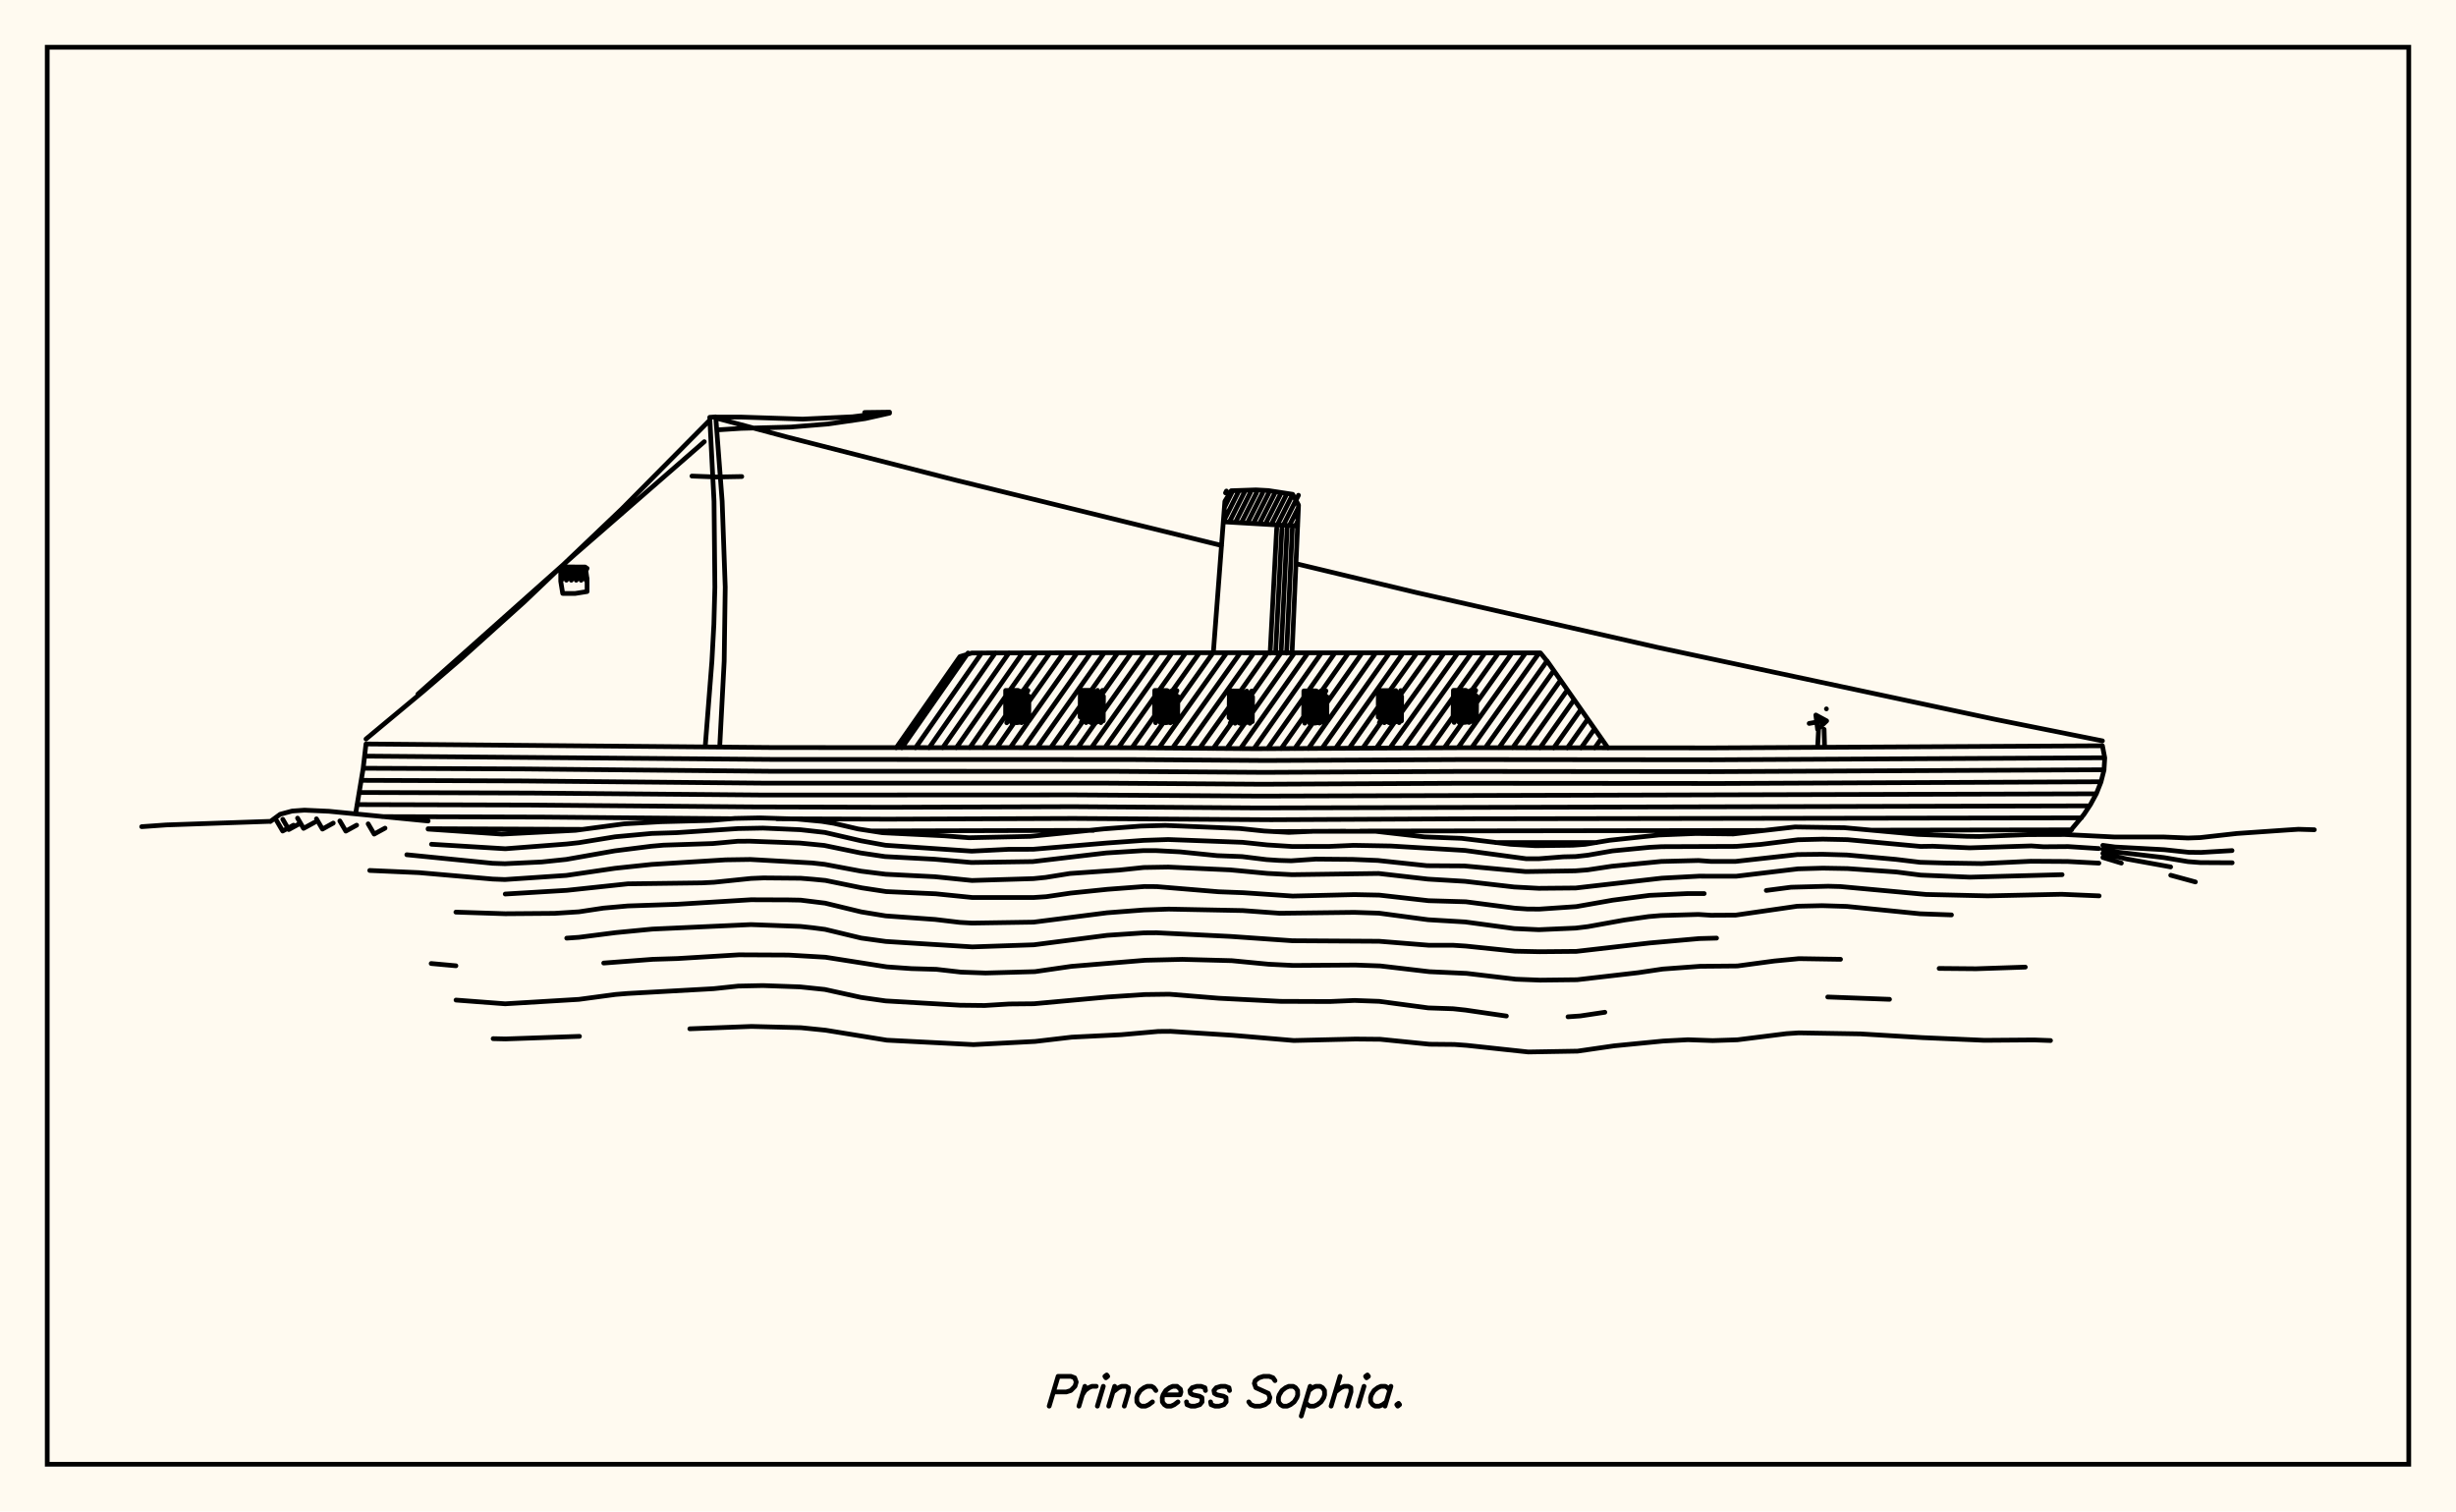
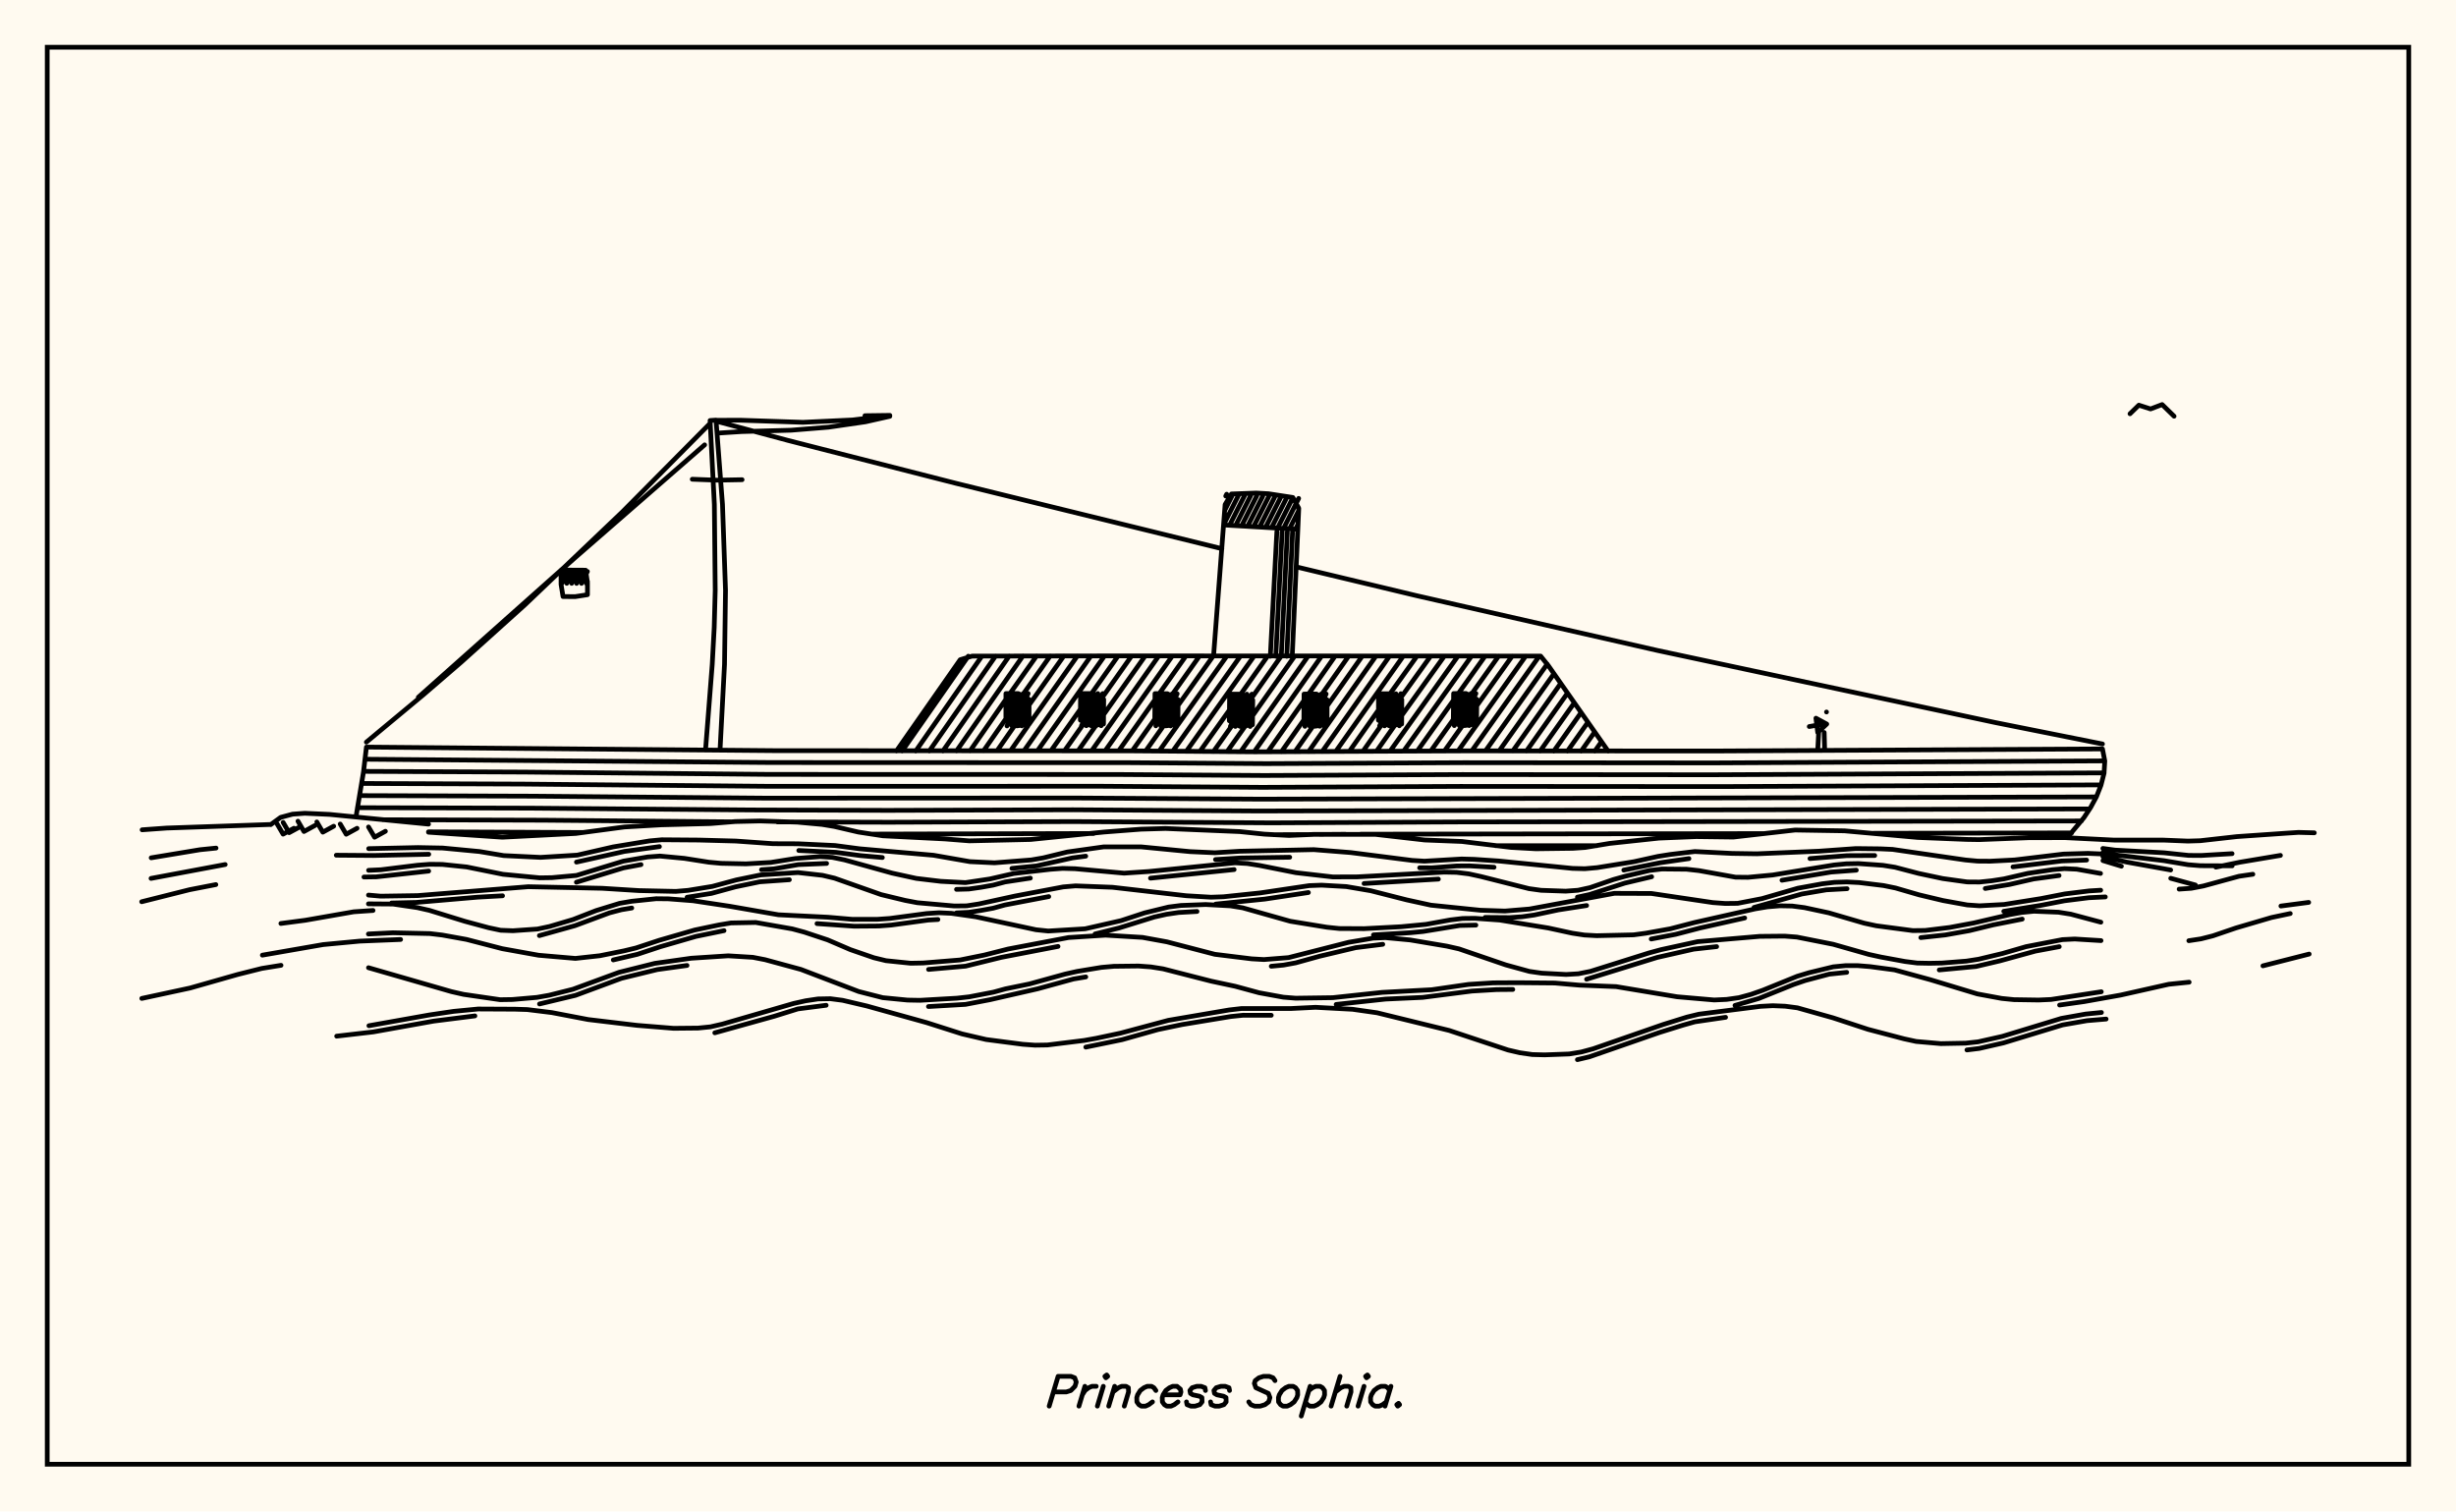
<svg xmlns="http://www.w3.org/2000/svg" width="520" height="320">
  <rect x="0" y="0" width="520" height="320" fill="floralwhite" />
  <rect x="10" y="10" width="500" height="300" stroke="black" stroke-width="1" fill="none" />
-   <path stroke="black" stroke-width="1" fill="none" stroke-linecap="round" stroke-linejoin="round" d=" M 57.23 173.93 59.33 172.39 61.85 171.71 64.46 171.52 69.68 171.76 90.65 173.82  M 62.15 174.7 59.85 175.94 58.58 173.77  M 63.43 174.38 61.14 175.63 59.87 173.46  M 66.57 174.12 64.27 175.38 63 173.21  M 70.56 174.26 68.27 175.53 67 173.36  M 75.51 174.7 73.22 175.96 71.95 173.8  M 81.52 175.33 79.22 176.59 77.95 174.42  M 30 175.02 35.2 174.65 57.27 173.89  M 90.64 175.53 106.27 176.59 121.85 175.79 132.14 174.42 139.93 173.97 150.36 173.7 155.59 173.27 160.85 173.16 168.75 173.4 173.98 173.89 176.57 174.31 181.68 175.5 186.86 176.3 199.95 176.95 205.16 177.36 218.15 177.07 233.7 175.49 241.5 174.9 246.72 174.75 262.44 175.4 267.66 175.94 272.88 176.23 278.11 175.99 291.2 175.99 301.61 177.18 309.48 177.49 319.9 178.75 325.13 179.05 332.98 178.95 335.6 178.76 340.78 177.9 351.22 176.78 359.09 176.46 366.97 176.56 380.04 175.08 390.52 175.24 406.01 176.65 416.41 177.06 419.02 177.1 429.44 176.7 437.23 176.68 447.62 177.2 458.03 177.2 463.24 177.42 465.84 177.33 473.61 176.46 484.03 175.74 486.64 175.57 490 175.67  M 91.36 178.74 106.99 179.69 119.97 178.69 122.55 178.41 130.24 177.16 138.01 176.45 143.21 176.29 156.28 175.42 161.54 175.32 169.43 175.66 174.65 176.24 182.31 178.01 187.47 178.95 205.74 180.2 213.54 179.81 218.74 179.8 234.32 178.48 242.12 177.92 247.34 177.74 263.09 178.33 268.3 178.88 273.52 179.21 281.37 179.2 286.6 178.97 294.46 179.11 310.17 180.05 323.16 181.81 325.77 181.81 330.99 181.4 333.61 181.34 336.21 181.05 341.38 180.15 349.22 179.39 351.85 179.25 367.58 179.19 372.83 178.77 380.67 177.79 385.93 177.66 391.16 177.77 406.64 179.2 409.23 179.16 417.04 179.5 430.08 179.09 432.67 179.27 437.87 179.23 444.37 179.65  M 86.13 180.96 104.3 182.77 106.9 182.86 114.71 182.49 119.89 181.95 130.13 180.14 137.88 179.16 140.47 178.93 150.91 178.59 156.14 178.11 158.77 178.09 169.29 178.48 171.9 178.73 174.51 178.99 182.21 180.58 187.39 181.35 197.86 181.91 205.67 182.6 218.67 182.41 234.21 180.58 242.02 180.09 244.63 180.08 249.86 180.35 257.71 181.15 262.96 181.35 268.16 181.99 270.77 182.16 273.39 182.24 278.61 181.88 286.47 181.95 291.71 182.17 302.13 183.28 310.01 183.33 323.05 184.53 333.51 184.37 336.12 184.17 341.3 183.39 351.75 182.38 359.62 182.18 362.23 182.37 367.48 182.37 380.57 180.92 385.83 180.86 391.06 181.01 401.4 181.94 406.54 182.56 411.73 182.71 419.57 182.83 430 182.34 437.79 182.39 444.39 182.74  M 78.28 184.29 88.7 184.75 104.3 186.11 106.9 186.21 119.9 185.34 130.21 183.83 137.98 183.01 153.62 182.04 158.88 181.96 171.99 182.7 174.59 182.99 182.32 184.44 187.52 185.09 197.99 185.62 205.79 186.41 218.79 186.02 221.38 185.76 226.54 184.93 236.95 184.21 242.14 183.66 247.37 183.57 260.5 184.17 268.33 184.91 273.55 185.18 291.89 184.93 302.31 186.12 310.18 186.59 320.59 187.79 325.8 188.07 333.63 188 351.85 185.92 359.72 185.5 367.6 185.51 380.67 183.95 385.93 183.8 391.16 183.89 401.51 184.61 406.65 185.27 417.07 185.71 436.6 185.18  M 106.97 189.28 119.98 188.5 132.93 187.12 148.57 186.92 151.18 186.79 159.02 185.98 161.65 185.87 169.53 185.94 172.15 186.15 174.76 186.4 182.45 187.97 187.63 188.76 198.12 189.23 205.92 190.02 218.93 190.01 221.53 189.84 226.69 189.08 234.48 188.28 242.3 187.69 244.92 187.71 258 188.8 263.25 189 273.69 189.71 286.79 189.4 292.04 189.51 302.47 190.69 310.36 190.92 320.73 192.27 323.33 192.45 325.94 192.47 333.74 191.94 341.45 190.58 349.24 189.56 357.12 189.19 360.82 189.18  M 373.97 188.52 379.2 187.84 387.08 187.63 389.69 187.7 407.81 189.37 420.85 189.67 436.48 189.33 444.44 189.67  M 96.52 193.11 106.95 193.45 117.38 193.37 122.58 193.04 127.74 192.26 132.93 191.8 143.34 191.45 159.01 190.49 166.89 190.52 169.51 190.57 174.71 191.21 182.35 193.06 187.53 193.91 198 194.66 203.21 195.28 205.82 195.43 218.84 195.23 234.37 193.25 242.19 192.65 247.42 192.47 263.16 192.78 270.99 193.35 286.72 193.16 291.96 193.33 302.37 194.72 310.25 195.19 320.61 196.59 325.81 196.83 333.61 196.49 336.19 196.18 343.88 194.79 349.07 194.05 351.69 193.83 359.6 193.6 362.23 193.77 367.5 193.74 380.52 191.86 385.77 191.74 391 191.9 406.54 193.46 413.18 193.7  M 119.99 198.62 122.59 198.44 130.36 197.45 138.13 196.7 158.99 195.75 169.48 196.14 172.09 196.42 174.69 196.76 182.34 198.6 187.54 199.32 205.87 200.47 218.89 200.03 234.42 198.02 242.25 197.5 244.87 197.48 260.58 198.26 273.63 199.17 292 199.28 302.48 200.12 307.74 200.13 310.36 200.3 320.76 201.38 325.96 201.49 333.76 201.42 349.29 199.64 359.8 198.71 363.44 198.61  M 91.29 203.99 96.53 204.47  M 127.82 203.89 138.21 203.1 143.4 202.94 156.43 202.15 166.92 202.2 174.79 202.66 187.76 204.7 193 205.07 198.25 205.22 203.46 205.81 208.68 206 219.1 205.71 226.84 204.59 242.48 203.3 250.34 203.11 260.82 203.39 268.62 204.14 273.86 204.4 286.98 204.31 292.22 204.5 302.65 205.72 310.53 206.08 320.91 207.31 326.12 207.51 333.92 207.42 346.84 205.93 352.03 205.16 359.93 204.58 367.84 204.51 375.66 203.46 380.9 202.96 389.69 203.1  M 410.57 205.03 418.39 205.1 428.81 204.75  M 96.55 211.73 106.95 212.52 122.58 211.58 130.32 210.54 132.91 210.33 151.09 209.32 156.29 208.77 161.53 208.66 169.4 208.94 174.62 209.48 182.32 211.17 187.52 211.91 203.24 212.82 208.47 212.88 213.68 212.56 218.88 212.51 234.49 211.08 242.34 210.56 247.58 210.49 258.02 211.34 271.07 212 281.54 212.04 286.78 211.81 292.02 212 302.42 213.39 307.67 213.57 310.29 213.85 318.94 215.11  M 331.99 215.27 334.59 215.09 339.79 214.31  M 386.98 211.08 400.06 211.57  M 104.41 219.9 107.02 219.96 122.69 219.41  M 146.05 217.81 159.11 217.31 169.59 217.58 174.8 218.11 187.76 220.22 206.11 221.16 219.15 220.49 226.92 219.58 237.4 219.06 245.24 218.37 247.86 218.35 260.91 219.18 273.93 220.29 286.99 219.98 292.23 220.03 302.66 221.08 307.92 221.13 310.54 221.32 323.59 222.72 334.02 222.54 341.75 221.42 352.16 220.4 357.39 220.13 362.62 220.31 367.85 220.14 378.24 218.84 380.85 218.67 393.92 218.89 407.05 219.68 420.17 220.25 430.67 220.17 434.15 220.3  M 445.22 178.97 447.8 179.32 458.21 179.89 463.39 180.44 465.99 180.47 472.58 180.08  M 445.23 179.83 447.78 180.34 458.13 181.56 463.27 182.42 465.87 182.62 472.61 182.66  M 445.23 180.68 450.31 181.86 459.58 183.54  M 445.24 181.54 449.15 182.73  M 459.6 185.3 464.82 186.72  M 77.49 157.51 163.6 158.26 239.53 158.31 265.65 158.51 310.15 158.3 362.79 158.34 445.14 157.89  M 445.14 157.89 445.63 160.45 445.47 163.06 444.82 165.59 443.86 168.02 442.62 170.31 441.19 172.48 437.68 176.68  M 77.49 157.51 76.89 162.71 75.29 172.3  M 77.24 160.08 163.34 160.78 239.26 160.81 267.99 161.01 309.88 160.81 362.52 160.86 445.63 160.43  M 76.9 162.65 110.94 162.8 162.98 163.29 236.29 163.31 267.64 163.52 309.53 163.32 362.16 163.37 445.49 162.97  M 76.49 165.21 110.52 165.34 162.57 165.81 233.26 165.8 267.22 166.03 309.11 165.83 364.36 165.87 444.84 165.51  M 76.04 167.78 112.65 167.9 162.12 168.32 227.58 168.29 266.77 168.54 443.84 168.06  M 75.6 170.34 112.19 170.44 159.05 170.83 187.96 170.91 227.13 170.78 266.33 171.05 442.43 170.61  M 80.95 172.89 114.9 172.99 154.59 173.33  M 164.5 173.35 188.13 173.43 227.29 173.28 269.13 173.55 308.41 173.36 440.7 173.15  M 90.64 175.45 123.4 175.59  M 184.46 175.93 231.5 175.8  M 269.63 176.06 277.69 176.02  M 279.38 176 284.83 175.97  M 288.05 175.95 373.49 175.82  M 396.38 175.76 438.62 175.69  M 316.62 178.38 338.06 178.38  M 146.5 100.79 151.73 100.99 157.05 100.89  M 386.7 150.08 386.7 150.08  M 384.46 151.38 386.75 152.62 384.84 154.42 384.46 151.38  M 385.04 154.42 384.84 158.19  M 386.21 154.41 386.31 158.18  M 385.63 152.7 383.05 153.16  M 190.94 158.34 204.96 138.25  M 193.82 158.34 207.85 138.23  M 196.7 158.34 210.74 138.21  M 199.58 158.34 213.64 138.2  M 202.46 158.33 216.53 138.2  M 205.32 158.32 212.92 147.4  M 213.78 146.18 219.43 138.2  M 208.19 158.31 212.91 151.51  M 216.66 146.17 222.31 138.2  M 211.05 158.3 214.72 153.02  M 217.83 148.58 225.19 138.2  M 213.9 158.29 217.59 153.01  M 217.82 152.69 228.07 138.2  M 216.76 158.28 230.94 138.19  M 219.61 158.28 233.81 138.19  M 222.48 158.28 228.7 149.47  M 231.04 146.16 236.68 138.19  M 225.34 158.29 229.08 152.99  M 233.63 146.56 239.55 138.19  M 228.21 158.29 231.95 152.99  M 233.6 150.66 242.42 138.2  M 231.08 158.3 245.29 138.2  M 233.94 158.3 248.16 138.21  M 236.8 158.3 244.48 147.47  M 245.39 146.19 251.04 138.23  M 239.67 158.31 244.44 151.57  M 248.26 146.21 253.92 138.24  M 242.53 158.32 246.29 153.02  M 249.37 148.7 256.8 138.25  M 245.4 158.34 249.16 153.04  M 249.34 152.8 259.68 138.27  M 248.26 158.37 262.56 138.28  M 251.13 158.4 265.44 138.28  M 254 158.43 260.25 149.67  M 262.66 146.29 268.32 138.28  M 256.88 158.46 260.67 153.13  M 265.2 146.77 271.18 138.28  M 259.75 158.48 263.55 153.14  M 265.16 150.88 274.04 138.28  M 262.63 158.5 276.9 138.27  M 265.5 158.51 279.75 138.27  M 268.38 158.51 276.05 147.64  M 277 146.28 282.61 138.27  M 271.25 158.51 276.02 151.74  M 279.86 146.26 285.49 138.26  M 274.13 158.49 277.92 153.1  M 280.93 148.81 288.37 138.26  M 277.02 158.48 280.8 153.08  M 280.92 152.91 291.26 138.26  M 279.9 158.45 294.16 138.26  M 282.78 158.43 297.06 138.25  M 285.66 158.41 291.82 149.64  M 294.26 146.21 299.97 138.25  M 288.54 158.39 292.31 153.02  M 296.77 146.73 302.87 138.24  M 291.41 158.38 295.19 153  M 296.74 150.81 305.77 138.23  M 294.29 158.36 308.66 138.23  M 297.16 158.35 311.55 138.22  M 300.04 158.34 307.71 147.58  M 308.73 146.16 314.42 138.22  M 302.92 158.33 307.66 151.66  M 311.62 146.16 317.28 138.22  M 305.8 158.32 309.62 152.96  M 312.63 148.77 320.14 138.22  M 308.7 158.31 312.51 152.96  M 312.58 152.85 323.01 138.23  M 311.59 158.3 325.88 138.23  M 314.48 158.31 327.56 139.92  M 317.37 158.32 328.99 141.97  M 320.26 158.34 330.42 144.02  M 323.16 158.35 331.86 146.07  M 326.05 158.36 333.3 148.12  M 328.95 158.37 334.74 150.18  M 331.84 158.37 336.18 152.24  M 334.74 158.37 337.62 154.3  M 337.63 158.37 339.05 156.35  M 212.92 146.18 215.54 146.17 217.84 147.41 217.82 152.64 215.23 153.01 212.91 151.83 212.92 146.18  M 213.44 146.18 212.92 147.22  M 214.49 146.17 212.92 149.32  M 215.54 146.17 212.91 151.41  M 216.59 146.17 213.15 153.02  M 217.64 146.17 214.19 153.02  M 217.84 147.84 215.24 153.01  M 217.83 149.93 216.28 153.01  M 217.82 152.02 217.32 153.01  M 228.73 146.16 231.34 146.16 233.63 147.41 233.59 152.62 231 152.99 228.69 151.8 228.73 146.16  M 229.25 146.16 228.72 147.21  M 230.3 146.16 228.7 149.3  M 231.34 146.16 228.69 151.38  M 232.39 146.16 228.92 152.99  M 233.43 146.16 229.96 152.99  M 233.62 147.84 231 152.99  M 233.61 149.92 232.05 152.99  M 233.59 152.01 233.09 152.99  M 244.49 146.18 247.1 146.2 249.38 147.46 249.34 152.67 246.75 153.02 244.44 151.82 244.49 146.18  M 245.01 146.19 244.48 147.23  M 246.06 146.19 244.46 149.31  M 247.1 146.2 244.45 151.4  M 248.14 146.21 244.67 153.01  M 249.19 146.21 245.71 153.02  M 249.38 147.89 246.76 153.02  M 249.36 149.98 247.8 153.03  M 249.34 152.06 248.84 153.04  M 260.29 146.28 262.91 146.3 265.2 147.55 265.14 152.78 262.55 153.14 260.23 151.93 260.29 146.28  M 260.81 146.29 260.28 147.33  M 261.86 146.29 260.26 149.42  M 262.91 146.3 260.23 151.51  M 263.96 146.3 260.46 153.13  M 265 146.3 261.5 153.13  M 265.19 147.98 262.55 153.14  M 265.17 150.07 263.6 153.14  M 265.15 152.16 264.64 153.14  M 276.06 146.28 278.66 146.27 280.94 147.5 280.92 152.71 278.34 153.1 276.02 151.92 276.06 146.28  M 276.58 146.28 276.05 147.33  M 277.62 146.27 276.03 149.42  M 278.66 146.27 276.02 151.5  M 279.7 146.26 276.25 153.11  M 280.74 146.26 277.3 153.11  M 280.94 147.93 278.34 153.1  M 280.93 150.02 279.39 153.09  M 280.93 152.1 280.43 153.09  M 291.83 146.22 294.46 146.21 296.76 147.43 296.73 152.63 294.14 153.01 291.81 151.83 291.83 146.22  M 292.36 146.21 291.83 147.26  M 293.41 146.21 291.82 149.33  M 294.46 146.21 291.81 151.41  M 295.51 146.2 292.05 153.02  M 296.57 146.2 293.1 153.01  M 296.76 147.86 294.14 153.01  M 296.75 149.94 295.19 153  M 296.74 152.02 296.24 153  M 307.73 146.16 310.35 146.16 312.64 147.39 312.59 152.59 309.98 152.96 307.66 151.77 307.73 146.16  M 308.25 146.16 307.72 147.2  M 309.31 146.16 307.69 149.28  M 310.35 146.16 307.66 151.36  M 311.4 146.16 307.89 152.96  M 312.45 146.15 308.94 152.96  M 312.64 147.82 309.99 152.96  M 312.61 149.9 311.04 152.96  M 312.59 151.98 312.09 152.96  M 189.74 158.34 203.24 139.01 205.76 138.25 237.22 138.19 326.15 138.23 327.79 140.26 340.46 158.37  M 259.67 103.96 259.47 104.35  M 260.94 104.03 259.25 107.39  M 262.22 104.1 259.03 110.43  M 263.49 104.18 260.28 110.54  M 264.76 104.25 261.55 110.62  M 266.04 104.33 262.82 110.69  M 267.31 104.4 264.09 110.77  M 268.58 104.47 265.36 110.84  M 269.85 104.55 266.63 110.91  M 271.12 104.62 267.9 110.99  M 272.38 104.7 269.17 111.06  M 273.65 104.77 270.44 111.14  M 274.92 104.85 271.71 111.21  M 274.91 107.46 272.98 111.29  M 274.79 110.29 274.25 111.36  M 259.03 110.47 274.75 111.39  M 268.92 138.28 270.31 111.86  M 270.08 138.28 271.41 111.92  M 271.24 138.28 272.51 111.99  M 272.4 138.28 273.61 112.05  M 273.56 138.28 274.93 106.93 273.69 104.65 268.53 103.86 265.92 103.72 260.68 103.9 259.34 106.13 256.89 138.25  M 149.31 158.1 150.73 139.98 151.15 132.15 151.36 124.31 151.18 106.13 150.27 88.35  M 152.38 158.14 153.33 139.98 153.55 124.29 152.9 106.13 151.54 88.26  M 150.27 88.35 151.54 88.26  M 77.49 156.46 89.59 146.39 97.54 139.55 111.05 127.38 131.69 107.71 150.31 88.92  M 151.56 88.49 166.77 92.56 202.33 101.65 258.65 115.49  M 274.4 119.34 299.88 125.45 350.94 137.06 422.43 152.3 445.14 156.85  M 151.54 88.3 156.8 88.3 169.95 88.73 180.49 88.24 188.34 87.26 183.07 87.33 188.34 87.47 183.19 88.62 175.34 89.76 167.45 90.41 156.93 90.69 151.77 91.02  M 149.12 93.51 121.7 117.38 88.49 146.95  M 118.72 120.02 123.92 120.05 124.3 122.63 124.3 125.24 121.74 125.65 119.14 125.64 118.72 123.05 118.72 120.02  M 119.24 120.03 118.72 121.07  M 120.28 120.03 118.88 122.83  M 121.32 120.03 119.92 122.83  M 122.36 120.04 120.96 122.84  M 123.4 120.05 122 122.84  M 124.3 120.32 123.04 122.85  M 124.3 122.41 124.08 122.85  M 224.03 291.39 222.14 297.7  M 224.03 291.39 226.73 291.39 227.54 291.7 227.87 292.6 227.6 293.5 226.73 294.39 225.74 294.7 223.04 294.7  M 229.7 293.5 228.44 297.7  M 229.16 295.3 229.73 294.39 230.51 293.8 231.2 293.5 232.1 293.5  M 233.93 291.39 234.14 291.7 234.53 291.39 234.32 291.1 233.93 291.39  M 233.6 293.5 232.34 297.7  M 236 293.5 234.74 297.7  M 235.64 294.7 236.81 293.8 237.5 293.5 238.4 293.5 238.91 293.8 238.94 294.7 238.04 297.7  M 244.73 294.39 244.31 293.8 243.8 293.5 242.9 293.5 242.21 293.8 241.43 294.39 240.86 295.3 240.68 295.89 240.71 296.8 241.13 297.39 241.64 297.7 242.54 297.7 243.23 297.39 244.01 296.8  M 246.26 295.3 249.86 295.3 250.04 294.7 249.92 294.1 249.2 293.5 248.3 293.5 247.61 293.8 246.83 294.39 246.26 295.3 246.08 295.89 246.11 296.8 246.53 297.39 247.04 297.7 247.94 297.7 248.63 297.39 249.41 296.8  M 255.23 294.39 255.11 293.8 254.3 293.5 253.4 293.5 252.41 293.8 251.93 294.39 252.05 295 252.56 295.3 253.97 295.6 254.48 295.89 254.51 296.8 254.03 297.39 253.04 297.7 252.14 297.7 251.33 297.39 251.21 296.8  M 260.33 294.39 260.21 293.8 259.39 293.5 258.5 293.5 257.51 293.8 257.02 294.39 257.14 295 257.65 295.3 259.07 295.6 259.58 295.89 259.61 296.8 259.13 297.39 258.14 297.7 257.24 297.7 256.43 297.39 256.31 296.8  M 269.95 292.3 269.54 291.7 268.73 291.39 267.52 291.39 266.54 291.7 265.76 292.3 265.58 292.89 265.9 293.8 268.55 295 268.88 295.89 268.61 296.8 267.83 297.39 266.83 297.7 265.64 297.7 264.83 297.39 264.4 296.8  M 272.89 293.5 272.2 293.8 271.43 294.39 270.86 295.3 270.68 295.89 270.7 296.8 271.13 297.39 271.64 297.7 272.54 297.7 273.23 297.39 274.01 296.8 274.58 295.89 274.76 295.3 274.73 294.39 274.31 293.8 273.8 293.5 272.89 293.5  M 277.39 293.5 275.51 299.8  M 277.13 294.39 277.9 293.8 278.6 293.5 279.5 293.5 280.01 293.8 280.43 294.39 280.45 295.3 280.27 295.89 279.7 296.8 278.93 297.39 278.24 297.7 277.33 297.7 276.83 297.39 276.4 296.8  M 283.73 291.39 281.83 297.7  M 282.74 294.7 283.9 293.8 284.6 293.5 285.5 293.5 286.01 293.8 286.04 294.7 285.14 297.7  M 289.13 291.39 289.33 291.7 289.73 291.39 289.52 291.1 289.13 291.39  M 288.8 293.5 287.54 297.7  M 294.5 293.5 293.24 297.7  M 294.23 294.39 293.81 293.8 293.3 293.5 292.39 293.5 291.7 293.8 290.93 294.39 290.36 295.3 290.18 295.89 290.2 296.8 290.63 297.39 291.14 297.7 292.04 297.7 292.73 297.39 293.51 296.8  M 296.12 297.1 295.73 297.39 295.94 297.7 296.33 297.39 296.12 297.1  " />
+   <path stroke="black" stroke-width="1" fill="none" stroke-linecap="round" stroke-linejoin="round" d=" M 57.31 174.59 59.42 173.05 61.94 172.37 64.54 172.18 69.76 172.42 90.73 174.48  M 62.24 175.35 59.94 176.6 58.67 174.43  M 63.52 175.04 61.22 176.29 59.95 174.12  M 66.66 174.78 64.36 176.04 63.09 173.86  M 70.65 174.92 68.35 176.18 67.08 174.02  M 75.6 175.36 73.3 176.62 72.03 174.46  M 81.6 175.99 79.31 177.25 78.03 175.08  M 30.09 175.68 35.29 175.31 57.36 174.55  M 90.72 176.19 106.35 177.25 121.92 176.45 132.21 175.08 140 174.63 150.43 174.36 155.66 173.93 160.92 173.81 168.81 174.06 174.04 174.54 176.63 174.97 181.74 176.16 186.92 176.95 200.01 177.61 205.21 178.02 218.2 177.73 233.76 176.15 241.55 175.55 246.77 175.4 262.49 176.06 267.7 176.6 272.92 176.88 278.15 176.65 291.24 176.65 301.64 177.84 309.52 178.15 319.93 179.41 325.16 179.7 333.01 179.6 335.63 179.42 340.81 178.56 351.25 177.44 359.12 177.12 366.99 177.22 380.06 175.73 390.54 175.9 406.03 177.3 416.42 177.72 419.03 177.76 429.45 177.36 437.24 177.34 447.62 177.86 458.04 177.86 463.24 178.07 465.85 177.99 473.61 177.12 484.03 176.4 486.64 176.23 490 176.32  M 78.06 179.67 88.5 179.44 93.72 179.54 101.52 180.28 106.65 181.14 114.45 181.52 122.24 181.04 129.83 179.3 137.53 178.03 140.12 177.79 147.94 177.85 155.8 178.06 163.68 178.62 168.94 178.64 176.8 179.01 181.99 179.7 197.65 181.07 205.36 182.42 210.56 182.67 218.34 182.06 220.9 181.62 225.97 180.38 233.72 179.29 241.55 179.29 251.97 180.3 257.22 180.54 262.46 180.22 278.16 179.88 285.98 180.5 298.97 182.16 301.59 182.32 309.45 181.86 312.08 181.93 317.31 182.28 332.92 183.85 335.54 183.92 338.15 183.69 345.92 182.44 351.05 181.31 353.65 180.9 358.85 180.28 366.71 180.68 371.96 180.76 385.12 180.21 392.94 179.65 398.12 179.71 400.71 179.83 416.13 182.07 418.73 182.31 421.35 182.33 426.56 182.06 436.88 180.82 442.07 180.67 444.71 180.78  M 32.01 181.61 42.33 179.9 45.74 179.55  M 71.2 181.06 79.04 181.12 90.78 180.86  M 122.05 182.52 132.2 180.26 139.62 179.24  M 169.12 180.06 176.98 180.45 182.17 181.14 186.82 181.55  M 214.25 183.85 219.43 183.33 227.06 181.63 229.88 181.26  M 257.35 181.98 262.6 181.65 273.07 181.49  M 300.58 183.72 303.21 183.73 308.44 183.33 311.07 183.31 316.33 183.61  M 343.8 184.21 351.53 182.65 357.59 181.78  M 383.22 181.77 391.06 181.15 396.93 181.12  M 426.2 183.53 436.52 182.28 441.79 182.09  M 469.15 183.59 474.25 182.54 482.83 181.1  M 78.04 184.26 80.65 184.14 88.42 183.18 91.03 182.98 93.64 183.01 98.83 183.55 106.49 185.1 114.26 185.85 116.86 185.81 122.05 185.34 132 182.31 137.13 181.43 139.72 181.24 144.91 181.73 150.07 182.54 152.68 182.78 157.94 182.89 163.19 182.59 168.39 181.76 173.62 181.35 176.23 181.52 178.8 182.05 188.88 184.85 194 185.97 199.2 186.59 204.42 186.86 209.58 186.09 214.65 184.93 222.4 184.04 225 183.85 227.61 183.92 238.01 184.86 243.22 184.51 261.49 182.67 264.11 182.82 266.69 183.23 274.38 184.76 282.19 185.66 287.43 185.64 305.75 184.64 308.38 184.69 310.99 185.01 313.55 185.57 323.7 188.13 326.29 188.49 331.5 188.67 334.11 188.48 336.66 187.92 341.61 186.21 344.14 185.5 349.25 184.29 351.86 183.98 357.1 184.03 359.71 184.32 367.45 185.71 370.08 185.74 375.32 185.25 388.3 183.13 390.9 182.88 393.5 182.83 398.67 183.2 401.23 183.61 406.24 184.92 411.33 186 416.51 186.72 419.12 186.74 421.71 186.47 424.3 186.07 429.37 184.9 434.52 184.13 437.1 183.9 439.7 184.02 444.74 184.92  M 31.98 185.97 47.68 183.03  M 77.06 185.68 79.67 185.64 90.76 184.42  M 122.04 186.78 131.99 183.75 135.72 183.05  M 161.23 184.13 163.85 183.95 169.03 183.05 175.02 182.8  M 202.52 188.29 205.13 188.22 207.72 187.85 210.29 187.39 212.8 186.72 218.15 185.91  M 243.59 185.92 261.3 184.1  M 288.81 187.05 304.54 186.12  M 333.98 189.94 336.53 189.39 344 186.97 349.7 185.62  M 377.29 186.36 387.66 184.63 393.03 184.23  M 420.33 188.1 425.48 187.25 430.56 186.09 435.96 185.36  M 461.38 188.24 463.97 188.06 466.53 187.57 474.05 185.52 476.99 185.09  M 78.02 189.5 80.61 189.73 88.43 189.61 111.85 187.73 127.47 188.06 135.28 188.55 143.09 188.72 145.68 188.5 150.84 187.66 155.91 186.29 161.07 185.23 168.94 184.73 174.15 185.32 176.69 185.92 186.56 189.4 191.65 190.63 194.23 191.12 202.06 191.81 204.67 191.78 207.25 191.38 214.88 189.71 225.11 187.77 227.72 187.55 235.54 187.85 251.15 189.64 256.4 189.95 259.02 189.86 266.84 189.04 277.2 187.5 279.81 187.4 285.05 187.7 290.22 188.58 297.84 190.52 302.97 191.64 313.42 192.71 318.64 192.88 323.84 192.45 341.79 189.13 349.65 189.16 362.65 191.09 365.27 191.28 367.9 191.25 373.06 190.25 380.65 188.05 385.82 187.11 388.42 186.8 391.03 186.72 393.63 186.85 398.78 187.48 401.33 188 406.32 189.45 411.39 190.66 416.52 191.59 419.12 191.77 424.33 191.49 432.04 190.26 437.16 189.26 442.33 188.62 444.77 188.47  M 30 190.91 40.14 188.36 45.7 187.28  M 82.89 191.18 88.11 191.06 101.13 189.94 106.4 189.65  M 145.48 189.96 150.64 189.14 155.71 187.76 160.86 186.69 167.13 186.25  M 202.51 193.27 205.12 193.15 207.7 192.75 210.27 192.28 212.78 191.59 222.05 189.82  M 257.38 191.41 267.8 190.35 277.02 188.96  M 314.43 194.23 319.65 194.27 322.25 194.09 324.83 193.72 329.93 192.64 335.93 191.71  M 371.37 192.12 381.5 189.27 386.68 188.39 391.07 188.15  M 424.25 192.94 431.97 191.7 437.09 190.71 442.26 190.06 445.75 189.89  M 482.93 191.82 488.81 191.05  M 78.01 191.36 83.22 191.4 88.37 192.16 90.92 192.74 98.41 195.05 103.45 196.41 106 196.95 108.61 197.05 113.8 196.69 116.35 196.15 121.35 194.67 126.21 192.78 131.19 191.25 133.76 190.81 138.94 190.27 141.54 190.3 146.73 190.7 154.49 191.87 164.81 193.67 175.29 194.19 180.52 194.64 185.76 194.63 188.38 194.45 196.19 193.41 198.81 193.24 201.43 193.36 206.6 194.1 219.34 196.84 221.93 197.11 229.75 196.64 237.39 194.9 242.35 193.27 247.43 192.03 250.03 191.7 255.28 191.5 260.52 191.78 263.11 192.2 273.18 195.04 280.94 196.31 283.55 196.58 288.8 196.61 296.67 196.2 301.91 195.7 307.08 194.76 309.69 194.45 312.31 194.42 317.53 194.79 327.82 196.47 332.9 197.57 335.47 197.96 338.06 198.1 345.88 197.92 348.47 197.57 353.65 196.64 358.76 195.31 371.61 192.42 374.2 191.99 376.83 191.77 379.46 191.82 382.06 192.16 387.19 193.26 394.7 195.45 397.25 196 404.99 197.02 407.6 196.99 412.77 196.36 417.88 195.41 425.48 193.64 428.04 193.18 430.64 192.92 435.85 193.13 438.43 193.54 444.81 195.24  M 59.47 195.51 64.65 194.83 74.89 193.04 78.98 192.76  M 114.2 198.08 121.73 195.98 129.06 193.26 131.58 192.6 133.76 192.24  M 172.98 195.54 180.83 196.09 186.08 196.05 188.7 195.85 196.51 194.79 198.58 194.67  M 231.85 197.73 236.92 196.47 244.41 194.14 246.96 193.57 249.55 193.19 253.44 192.97  M 290.8 197.93 298.67 197.46 301.29 197.21 309.08 195.94 312.48 195.86  M 349.61 198.8 354.79 197.81 359.9 196.48 369.4 194.35  M 406.69 198.5 411.87 197.94 416.99 197.03 422.04 195.8 428.16 194.59  M 463.43 199.16 466 198.77 468.53 198.13 473.45 196.45 480.94 194.25 484.91 193.41  M 78 197.74 83.19 197.48 91.02 197.65 93.62 197.96 98.77 198.89 106.34 200.85 114.04 202.24 121.83 202.91 127.01 202.34 132.12 201.31 134.65 200.7 139.58 199.07 147.08 196.9 152.19 195.83 154.77 195.4 160.01 195.3 167.75 196.66 170.28 197.34 175.25 198.99 180.07 201.06 185.03 202.77 187.58 203.39 192.81 203.93 195.44 203.88 203.28 203.24 208.4 202.2 213.45 200.92 226.24 198.49 234.06 197.99 241.9 198.46 247.06 199.4 257.21 202.04 265 203 267.61 203.15 272.82 202.74 285.53 199.5 290.71 198.62 293.33 198.51 298.56 199 306.33 200.31 308.9 200.89 318.8 204.28 323.82 205.66 326.39 206.03 331.59 206.31 334.18 206.16 336.73 205.65 349.17 201.74 351.7 201.05 359.44 199.36 372.57 198.24 377.82 198.19 380.44 198.39 388.14 199.92 395.67 202.06 398.22 202.62 403.34 203.56 405.93 203.89 408.54 203.94 411.15 203.89 416.35 203.48 418.92 203.08 423.97 201.87 428.97 200.42 436.66 198.93 439.28 198.8 444.84 199.14  M 55.55 202.22 68.42 199.98 76.15 199.25 84.82 198.9  M 129.85 203.23 134.92 202.05 139.85 200.42 147.35 198.25 153.3 197.03  M 196.6 205.24 204.43 204.55 212.03 202.68 224.01 200.37  M 269.16 204.57 271.76 204.32 274.34 203.85 279.39 202.45 287.05 200.63 292.77 199.92  M 335.92 207.32 350.88 202.7 358.59 200.95 363.46 200.41  M 410.59 205.35 418.37 204.62 423.43 203.43 430.96 201.36 436 200.42  M 479.12 204.48 488.91 201.99  M 78.02 204.88 95.59 209.94 98.14 210.52 105.88 211.65 108.49 211.61 113.69 211.16 116.26 210.71 121.31 209.44 131.08 205.85 138.64 203.96 146.36 202.87 154.18 202.36 159.4 202.68 161.98 203.18 169.57 205.24 181.82 209.92 186.91 211.22 192.14 211.73 194.77 211.78 202.62 211.33 205.22 211.04 210.35 210.05 212.86 209.36 217.97 208.31 225.51 206.23 228.06 205.66 233.21 204.81 235.82 204.58 241.05 204.52 243.67 204.71 246.26 205.12 256.42 207.72 261.53 208.81 266.58 210.18 271.72 211.12 274.33 211.33 282.19 211.22 292.63 210.1 303.13 209.54 310.95 208.41 316.17 208.08 321.4 208.05 329.21 208.12 334.38 208.57 342.17 208.88 355.08 211.03 362.94 211.71 365.57 211.59 368.18 211.22 370.71 210.53 373.2 209.66 380.52 206.69 383.04 205.93 388.15 204.69 390.75 204.44 393.36 204.44 395.96 204.65 401.13 205.34 408.68 207.41 418.67 210.43 423.81 211.38 426.41 211.64 431.64 211.72 434.26 211.6 444.9 209.97  M 30.02 211.38 40.24 209.18 50.33 206.31 55.43 205.03 59.5 204.37  M 114.23 212.55 121.84 210.73 131.59 207.12 139.17 205.27 145.46 204.4  M 196.58 213.1 204.43 212.64 209.56 211.66 219.72 209.34 227.27 207.27 229.89 206.83  M 282.9 212.65 293.34 211.52 301.21 211.16 311.65 209.82 316.88 209.51 320.3 209.48  M 367.34 212.86 372.39 211.39 379.72 208.44 382.21 207.59 387.29 206.24 391 205.86  M 436.07 212.78 441.26 212.05 449 210.67 459.19 208.38 463.5 207.94  M 78.11 217.16 90.91 214.88 96.05 214.12 101.23 213.62 109.04 213.66 111.65 213.74 116.84 214.38 124.53 215.85 134.85 217.08 142.61 217.71 147.8 217.66 150.4 217.4 152.94 216.82 168.02 212.45 170.58 211.88 173.18 211.49 175.8 211.44 178.4 211.78 183.52 212.98 196.18 216.5 203.68 218.89 208.79 220.08 216.55 221.09 219.15 221.28 221.76 221.24 229.53 220.28 232.11 219.82 237.24 218.73 247.36 216.02 260.25 213.82 262.85 213.52 273.3 213.52 278.53 213.26 286.37 213.68 291.56 214.42 306.83 218.16 319.28 222.3 321.83 222.89 324.42 223.26 327.03 223.33 332.24 223.14 334.81 222.72 337.33 222.04 352.14 216.9 357.15 215.34 359.7 214.72 372.73 213.06 375.35 212.92 377.97 213.03 380.56 213.37 388.09 215.49 395.52 217.93 403.13 219.93 405.7 220.49 410.94 220.95 416.19 220.85 418.8 220.57 423.92 219.42 436.44 215.61 441.59 214.69 444.93 214.36  M 71.28 219.37 79.04 218.47 91.83 216.18 100.55 215.08  M 151.34 218.66 163.92 215.16 168.93 213.6 174.92 212.83  M 229.89 221.69 237.59 220.11 245.16 217.98 250.29 216.91 260.6 215.21 263.2 214.94 269.16 214.95  M 333.98 224.34 336.52 223.74 351.33 218.6 356.33 217.04 358.86 216.33 365.35 215.38  M 416.45 222.29 419.06 221.97 424.18 220.8 436.7 216.99 441.86 216.09 445.92 215.75  M 445.23 179.63 447.81 179.98 458.21 180.55 463.39 181.1 466 181.12 472.59 180.73  M 445.24 180.49 447.79 180.99 458.14 182.21 463.28 183.07 465.88 183.28 472.61 183.31  M 445.24 181.34 450.31 182.52 459.59 184.19  M 445.25 182.2 449.16 183.39  M 459.6 185.95 464.83 187.37  M 77.58 158.17 163.67 158.92 239.58 158.97 265.69 159.17 310.19 158.97 362.82 159 445.15 158.56  M 445.15 158.56 445.64 161.11 445.48 163.72 444.83 166.25 443.87 168.68 442.63 170.97 441.2 173.14 437.69 177.34  M 77.58 158.17 76.97 163.37 75.37 172.95  M 77.33 160.74 163.4 161.44 239.31 161.47 268.04 161.67 309.92 161.47 362.55 161.52 445.64 161.09  M 76.98 163.31 111.02 163.46 163.05 163.95 236.35 163.97 267.68 164.18 309.56 163.98 362.18 164.03 445.5 163.63  M 76.57 165.87 110.59 166 162.63 166.47 233.31 166.46 267.27 166.69 309.15 166.49 364.39 166.53 444.85 166.17  M 76.13 168.44 112.73 168.56 162.19 168.98 227.64 168.95 266.82 169.19 443.85 168.72  M 75.68 171 112.27 171.1 159.12 171.48 188.02 171.57 227.18 171.44 266.38 171.7 442.44 171.26  M 81.04 173.55 114.98 173.65 154.66 173.99  M 164.57 174.01 188.2 174.08 227.34 173.94 269.17 174.21 308.45 174.02 440.71 173.81  M 90.72 176.11 123.48 176.25  M 184.52 176.59 231.56 176.46  M 269.67 176.72 277.74 176.68  M 279.43 176.66 284.87 176.62  M 288.09 176.61 373.52 176.48  M 396.4 176.42 438.63 176.34  M 316.65 179.04 338.09 179.04  M 146.57 101.46 151.8 101.66 157.12 101.56  M 386.72 150.74 386.72 150.74  M 384.48 152.05 386.77 153.29 384.86 155.08 384.48 152.05  M 385.06 155.08 384.86 158.85  M 386.23 155.08 386.33 158.84  M 385.65 153.36 383.07 153.82  M 191 159 205.01 138.92  M 193.88 159.01 207.9 138.9  M 196.76 159 210.8 138.88  M 199.64 159 213.69 138.87  M 202.52 158.99 216.59 138.86  M 205.38 158.98 212.97 148.06  M 213.83 146.84 219.48 138.86  M 208.24 158.97 212.97 152.17  M 216.72 146.83 222.37 138.86  M 211.1 158.96 214.78 153.68  M 217.89 149.25 225.25 138.86  M 213.96 158.95 217.65 153.67  M 217.87 153.35 228.12 138.86  M 216.81 158.95 230.99 138.86  M 219.67 158.94 233.86 138.86  M 222.53 158.94 228.76 150.13  M 231.1 146.83 236.74 138.86  M 225.39 158.95 229.13 153.66  M 233.69 147.23 239.6 138.86  M 228.26 158.96 232 153.65  M 233.65 151.32 242.47 138.86  M 231.13 158.96 245.34 138.87  M 233.99 158.96 248.21 138.88  M 236.86 158.96 244.53 148.14  M 245.44 146.85 251.08 138.89  M 239.72 158.97 244.49 152.23  M 248.31 146.87 253.96 138.9  M 242.58 158.98 246.34 153.68  M 249.42 149.36 256.85 138.92  M 245.44 159 249.21 153.7  M 249.38 153.46 259.73 138.93  M 248.31 159.03 262.61 138.94  M 251.18 159.06 265.49 138.95  M 254.05 159.09 260.3 150.33  M 262.7 146.96 268.36 138.95  M 256.92 159.12 260.72 153.79  M 265.25 147.43 271.23 138.95  M 259.8 159.14 263.59 153.8  M 265.2 151.54 274.09 138.94  M 262.67 159.16 276.94 138.94  M 265.55 159.17 279.8 138.93  M 268.42 159.17 276.09 148.3  M 277.05 146.94 282.66 138.93  M 271.3 159.17 276.06 152.41  M 279.9 146.93 285.53 138.93  M 274.18 159.15 277.97 153.77  M 280.98 149.47 288.41 138.93  M 277.06 159.14 280.84 153.75  M 280.97 153.57 291.3 138.93  M 279.94 159.12 294.2 138.92  M 282.82 159.09 297.1 138.92  M 285.7 159.07 291.86 150.31  M 294.3 146.87 300.01 138.91  M 288.58 159.06 292.35 153.68  M 296.81 147.39 302.91 138.91  M 291.45 159.04 295.23 153.67  M 296.78 151.48 305.81 138.9  M 294.33 159.02 308.7 138.89  M 297.2 159.01 311.58 138.88  M 300.08 159 307.75 148.24  M 308.77 146.82 314.45 138.88  M 302.95 158.99 307.7 152.33  M 311.65 146.82 317.32 138.88  M 305.84 158.98 309.65 153.62  M 312.66 149.43 320.18 138.89  M 308.73 158.97 312.54 153.62  M 312.62 153.52 323.04 138.89  M 311.62 158.97 325.91 138.9  M 314.52 158.97 327.59 140.59  M 317.41 158.98 329.02 142.63  M 320.3 159 330.45 144.68  M 323.19 159.01 331.89 146.73  M 326.08 159.02 333.33 148.79  M 328.98 159.03 334.77 150.84  M 331.87 159.03 336.21 152.9  M 334.77 159.03 337.65 154.96  M 337.66 159.03 339.08 157.02  M 212.98 146.84 215.6 146.84 217.89 148.08 217.87 153.3 215.29 153.68 212.97 152.49 212.98 146.84  M 213.5 146.84 212.97 147.89  M 214.55 146.84 212.97 149.98  M 215.6 146.84 212.97 152.07  M 216.64 146.83 213.21 153.69  M 217.69 146.83 214.25 153.68  M 217.89 148.51 215.29 153.68  M 217.88 150.6 216.34 153.67  M 217.87 152.69 217.38 153.67  M 228.78 146.83 231.39 146.83 233.68 148.07 233.64 153.28 231.05 153.65 228.74 152.46 228.78 146.83  M 229.31 146.83 228.77 147.87  M 230.35 146.83 228.76 149.96  M 231.39 146.83 228.74 152.05  M 232.44 146.83 228.97 153.66  M 233.48 146.83 230.01 153.65  M 233.67 148.5 231.06 153.65  M 233.66 150.59 232.1 153.65  M 233.64 152.67 233.14 153.65  M 244.54 146.85 247.15 146.86 249.43 148.12 249.39 153.34 246.8 153.68 244.49 152.48 244.54 146.85  M 245.06 146.85 244.53 147.89  M 246.11 146.86 244.51 149.98  M 247.15 146.86 244.49 152.06  M 248.19 146.87 244.72 153.67  M 249.24 146.88 245.76 153.68  M 249.43 148.55 246.8 153.68  M 249.41 150.64 247.85 153.69  M 249.39 152.72 248.89 153.7  M 260.34 146.95 262.95 146.96 265.24 148.21 265.18 153.44 262.59 153.8 260.28 152.6 260.34 146.95  M 260.86 146.95 260.32 147.99  M 261.91 146.95 260.3 150.09  M 262.95 146.96 260.28 152.18  M 264 146.96 260.5 153.79  M 265.05 146.96 261.55 153.8  M 265.24 148.64 262.6 153.8  M 265.21 150.73 263.64 153.8  M 265.19 152.83 264.69 153.81  M 276.1 146.94 278.7 146.93 280.98 148.16 280.97 153.38 278.38 153.76 276.06 152.59 276.1 146.94  M 276.62 146.94 276.09 147.99  M 277.66 146.94 276.08 150.08  M 278.7 146.93 276.06 152.17  M 279.74 146.93 276.29 153.78  M 280.78 146.92 277.34 153.77  M 280.98 148.59 278.38 153.76  M 280.97 150.68 279.43 153.76  M 280.97 152.77 280.47 153.75  M 291.87 146.88 294.5 146.87 296.8 148.1 296.77 153.29 294.18 153.67 291.85 152.49 291.87 146.88  M 292.4 146.88 291.87 147.92  M 293.45 146.87 291.86 150  M 294.5 146.87 291.85 152.08  M 295.55 146.87 292.09 153.68  M 296.6 146.86 293.14 153.68  M 296.8 148.53 294.18 153.67  M 296.79 150.6 295.23 153.67  M 296.77 152.68 296.28 153.66  M 307.77 146.83 310.39 146.82 312.68 148.06 312.62 153.26 310.02 153.62 307.7 152.44 307.77 146.83  M 308.29 146.82 307.75 147.86  M 309.34 146.82 307.73 149.94  M 310.39 146.82 307.7 152.02  M 311.44 146.82 307.92 153.62  M 312.49 146.82 308.97 153.62  M 312.67 148.48 310.02 153.62  M 312.65 150.56 311.07 153.62  M 312.63 152.64 312.12 153.62  M 189.8 159 203.3 139.67 205.82 138.91 237.27 138.86 326.19 138.9 327.82 140.92 340.49 159.03  M 259.72 104.63 259.52 105.02  M 260.99 104.7 259.3 108.06  M 262.26 104.78 259.07 111.1  M 263.54 104.85 260.33 111.21  M 264.81 104.92 261.6 111.29  M 266.08 105 262.87 111.36  M 267.35 105.07 264.14 111.44  M 268.62 105.15 265.41 111.51  M 269.89 105.22 266.68 111.58  M 271.16 105.29 267.95 111.66  M 272.43 105.37 269.22 111.73  M 273.7 105.44 270.49 111.81  M 274.96 105.52 271.76 111.88  M 274.96 108.13 273.02 111.96  M 274.84 110.96 274.29 112.03  M 259.07 111.14 274.79 112.06  M 268.96 138.95 270.35 112.53  M 270.12 138.95 271.46 112.59  M 271.28 138.95 272.56 112.66  M 272.44 138.95 273.66 112.72  M 273.6 138.94 274.98 107.6 273.73 105.32 268.57 104.53 265.96 104.39 260.73 104.58 259.39 106.81 256.94 138.92  M 149.38 158.76 150.8 140.65 151.22 132.81 151.43 124.98 151.25 106.8 150.34 89.03  M 152.45 158.8 153.4 140.64 153.61 124.96 152.97 106.8 151.6 88.94  M 150.34 89.03 151.6 88.94  M 77.57 157.12 89.67 147.06 97.62 140.21 111.13 128.05 131.77 108.38 150.38 89.6  M 151.62 89.16 166.83 93.24 202.39 102.32 258.7 116.16  M 274.44 120.01 299.92 126.11 350.97 137.72 422.44 152.97 445.15 157.51  M 151.61 88.98 156.87 88.97 170.01 89.41 180.55 88.91 188.4 87.94 183.13 88.01 188.4 88.14 183.25 89.3 175.41 90.44 167.52 91.08 157 91.37 151.84 91.7  M 149.19 94.18 121.78 118.05 88.57 147.62  M 118.79 120.69 123.99 120.72 124.38 123.3 124.38 125.91 121.81 126.31 119.21 126.3 118.79 123.72 118.79 120.69  M 119.31 120.69 118.79 121.74  M 120.35 120.7 118.96 123.5  M 121.39 120.7 120 123.5  M 122.43 120.71 121.04 123.5  M 123.47 120.71 122.08 123.51  M 124.37 120.99 123.12 123.51  M 124.38 123.08 124.16 123.52  M 450.98 87.6 452.85 85.78 455.33 86.58 457.78 85.65 460.31 88.12  M 224.03 291.39 222.14 297.7  M 224.03 291.39 226.73 291.39 227.54 291.7 227.87 292.6 227.6 293.5 226.73 294.39 225.74 294.7 223.04 294.7  M 229.7 293.5 228.44 297.7  M 229.16 295.3 229.73 294.39 230.51 293.8 231.2 293.5 232.1 293.5  M 233.93 291.39 234.14 291.7 234.53 291.39 234.32 291.1 233.93 291.39  M 233.6 293.5 232.34 297.7  M 236 293.5 234.74 297.7  M 235.64 294.7 236.81 293.8 237.5 293.5 238.4 293.5 238.91 293.8 238.94 294.7 238.04 297.7  M 244.73 294.39 244.31 293.8 243.8 293.5 242.9 293.5 242.21 293.8 241.43 294.39 240.86 295.3 240.68 295.89 240.71 296.8 241.13 297.39 241.64 297.7 242.54 297.7 243.23 297.39 244.01 296.8  M 246.26 295.3 249.86 295.3 250.04 294.7 249.92 294.1 249.2 293.5 248.3 293.5 247.61 293.8 246.83 294.39 246.26 295.3 246.08 295.89 246.11 296.8 246.53 297.39 247.04 297.7 247.94 297.7 248.63 297.39 249.41 296.8  M 255.23 294.39 255.11 293.8 254.3 293.5 253.4 293.5 252.41 293.8 251.93 294.39 252.05 295 252.56 295.3 253.97 295.6 254.48 295.89 254.51 296.8 254.03 297.39 253.04 297.7 252.14 297.7 251.33 297.39 251.21 296.8  M 260.33 294.39 260.21 293.8 259.39 293.5 258.5 293.5 257.51 293.8 257.02 294.39 257.14 295 257.65 295.3 259.07 295.6 259.58 295.89 259.61 296.8 259.13 297.39 258.14 297.7 257.24 297.7 256.43 297.39 256.31 296.8  M 269.95 292.3 269.54 291.7 268.73 291.39 267.52 291.39 266.54 291.7 265.76 292.3 265.58 292.89 265.9 293.8 268.55 295 268.88 295.89 268.61 296.8 267.83 297.39 266.83 297.7 265.64 297.7 264.83 297.39 264.4 296.8  M 272.89 293.5 272.2 293.8 271.43 294.39 270.86 295.3 270.68 295.89 270.7 296.8 271.13 297.39 271.64 297.7 272.54 297.7 273.23 297.39 274.01 296.8 274.58 295.89 274.76 295.3 274.73 294.39 274.31 293.8 273.8 293.5 272.89 293.5  M 277.39 293.5 275.51 299.8  M 277.13 294.39 277.9 293.8 278.6 293.5 279.5 293.5 280.01 293.8 280.43 294.39 280.45 295.3 280.27 295.89 279.7 296.8 278.93 297.39 278.24 297.7 277.33 297.7 276.83 297.39 276.4 296.8  M 283.73 291.39 281.83 297.7  M 282.74 294.7 283.9 293.8 284.6 293.5 285.5 293.5 286.01 293.8 286.04 294.7 285.14 297.7  M 289.13 291.39 289.33 291.7 289.73 291.39 289.52 291.1 289.13 291.39  M 288.8 293.5 287.54 297.7  M 294.5 293.5 293.24 297.7  M 294.23 294.39 293.81 293.8 293.3 293.5 292.39 293.5 291.7 293.8 290.93 294.39 290.36 295.3 290.18 295.89 290.2 296.8 290.63 297.39 291.14 297.7 292.04 297.7 292.73 297.39 293.51 296.8  M 296.12 297.1 295.73 297.39 295.94 297.7 296.33 297.39 296.12 297.1  " />
</svg>
